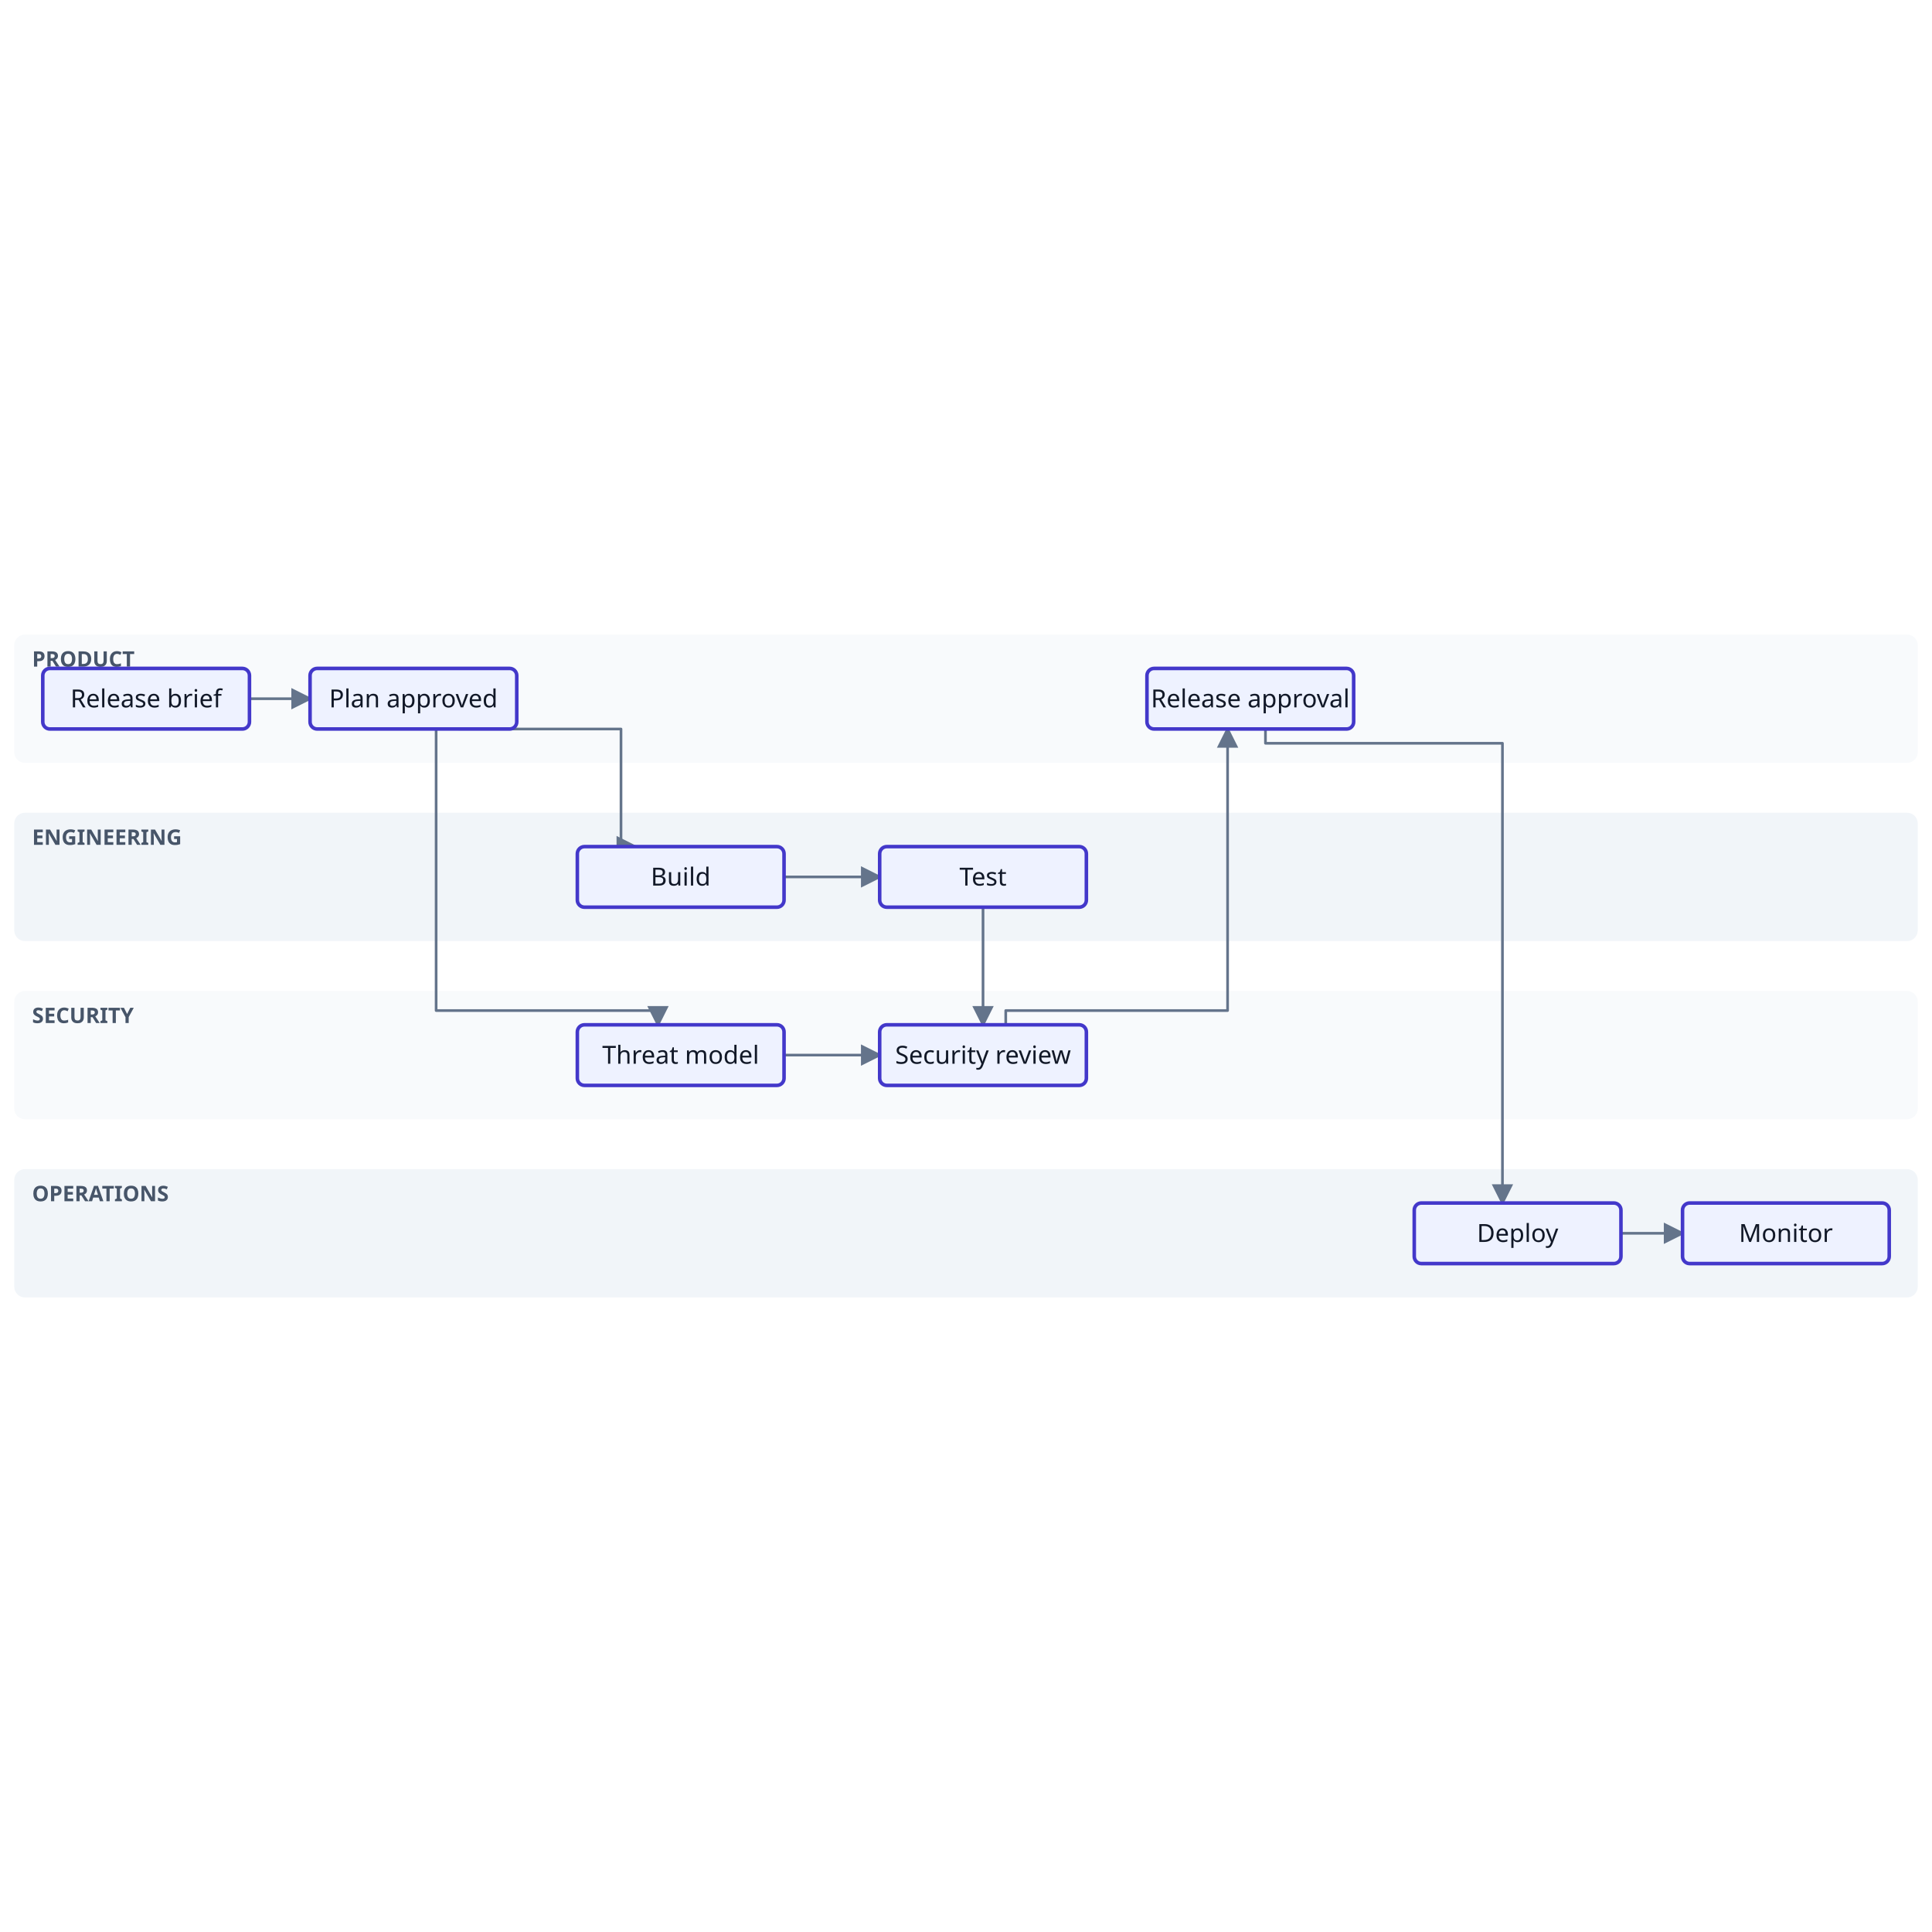
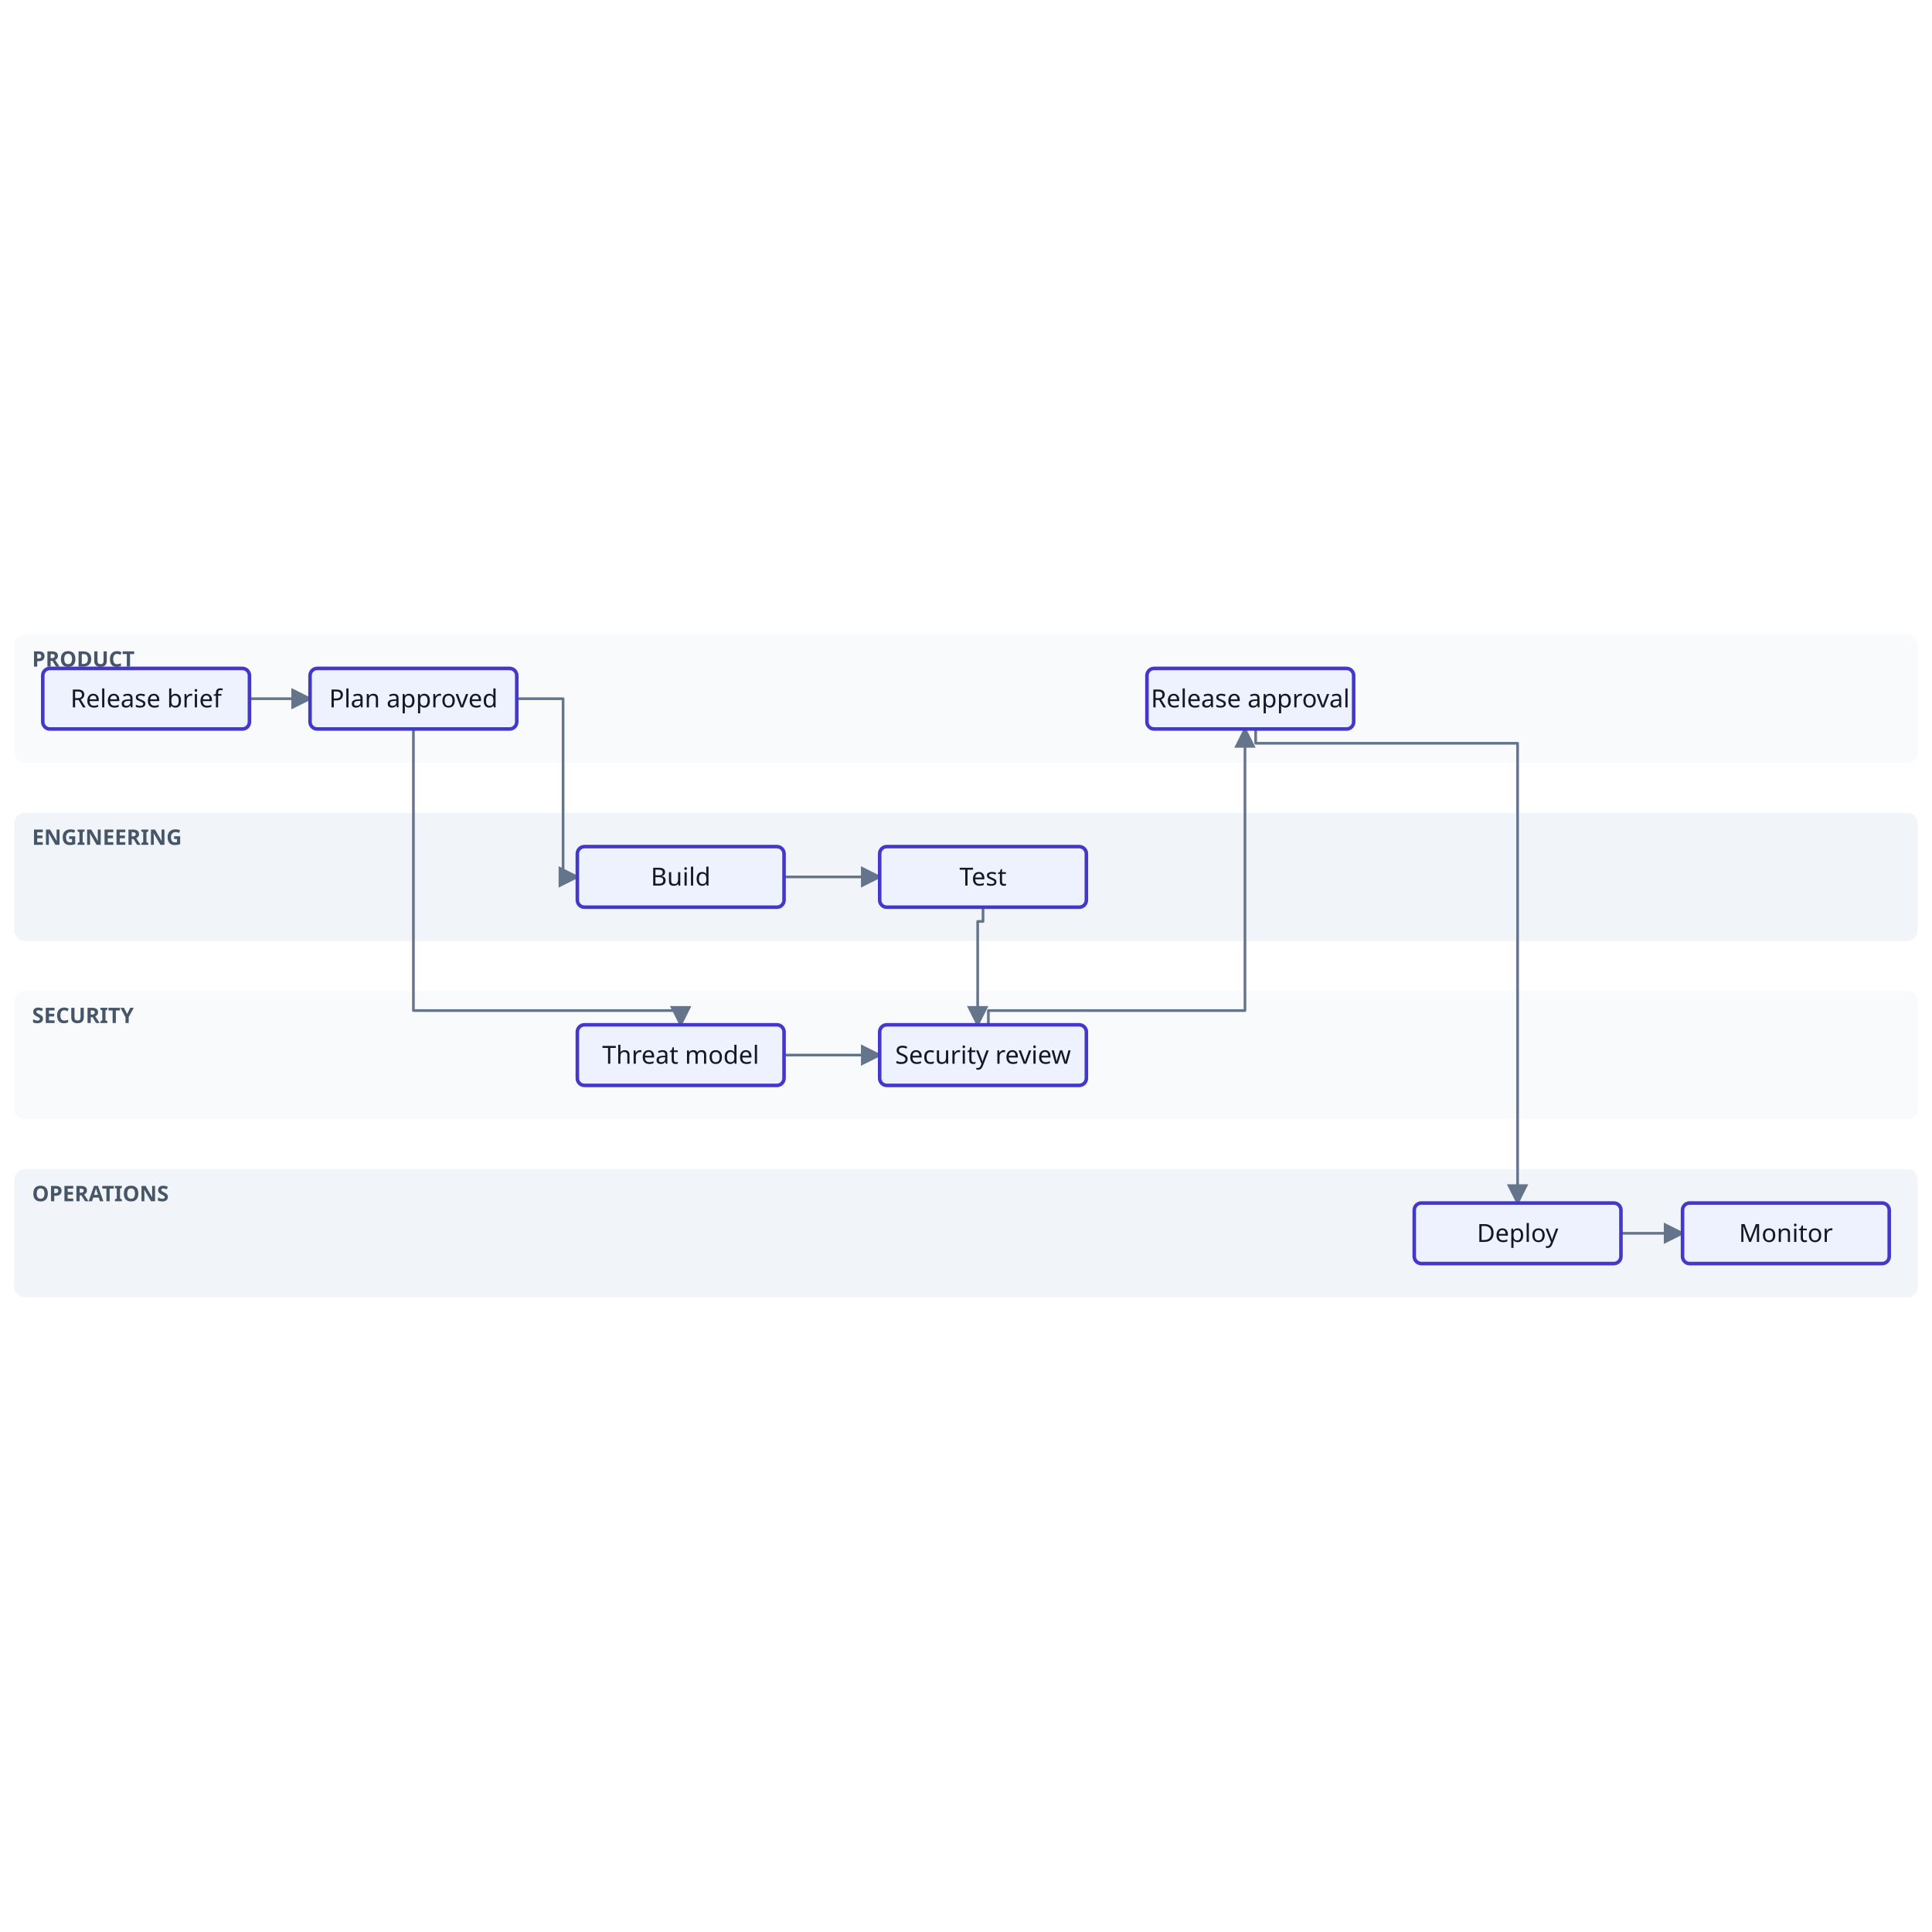
<svg xmlns="http://www.w3.org/2000/svg" width="720" height="720" viewBox="0 0 1084.224 1084.224">
  <defs>
    <marker id="arrow" markerWidth="8" markerHeight="8" refX="7" refY="4" orient="auto">
      <path d="M0,0 L8,4 L0,8 z" fill="#64748b" />
    </marker>
  </defs>
  <rect x="0" y="0" width="1084.224" height="1084.224" fill="#ffffff" />
  <g transform="translate(0 351.1122)">
    <rect x="8" y="5" width="1068.224" height="72" rx="6" fill="#f8fafc" />
    <text x="18" y="23" font-family="sans-serif" font-size="12" font-weight="600" fill="#475569">PRODUCT</text>
    <rect x="8" y="105" width="1068.224" height="72" rx="6" fill="#f1f5f9" />
    <text x="18" y="123" font-family="sans-serif" font-size="12" font-weight="600" fill="#475569">ENGINEERING</text>
    <rect x="8" y="205" width="1068.224" height="72" rx="6" fill="#f8fafc" />
    <text x="18" y="223" font-family="sans-serif" font-size="12" font-weight="600" fill="#475569">SECURITY</text>
    <rect x="8" y="305" width="1068.224" height="72" rx="6" fill="#f1f5f9" />
    <text x="18" y="323" font-family="sans-serif" font-size="12" font-weight="600" fill="#475569">OPERATIONS</text>
    <polyline points="140,41 174,41" fill="none" stroke="#64748b" stroke-width="1.5" stroke-linecap="round" stroke-linejoin="round" marker-end="url(#arrow)" />
-     <polyline points="257.5,58 348.5,58 348.5,124 356.5,124" fill="none" stroke="#64748b" stroke-width="1.5" stroke-linecap="round" stroke-linejoin="round" marker-end="url(#arrow)" />
-     <polyline points="244.75,58 244.75,216 369.25,216 369.25,224" fill="none" stroke="#64748b" stroke-width="1.5" stroke-linecap="round" stroke-linejoin="round" marker-end="url(#arrow)" />
+     <polyline points="290,41 316,41 316,141 324,141" fill="none" stroke="#64748b" stroke-width="1.5" stroke-linecap="round" stroke-linejoin="round" marker-end="url(#arrow)" />
+     <polyline points="232,58 232,216 382,216 382,224" fill="none" stroke="#64748b" stroke-width="1.5" stroke-linecap="round" stroke-linejoin="round" marker-end="url(#arrow)" />
    <polyline points="440,141 493.665,141" fill="none" stroke="#64748b" stroke-width="1.5" stroke-linecap="round" stroke-linejoin="round" marker-end="url(#arrow)" />
-     <polyline points="551.665,158 551.665,224" fill="none" stroke="#64748b" stroke-width="1.5" stroke-linecap="round" stroke-linejoin="round" marker-end="url(#arrow)" />
+     <polyline points="551.665,158 551.665,166 548.665,166 548.665,224" fill="none" stroke="#64748b" stroke-width="1.5" stroke-linecap="round" stroke-linejoin="round" marker-end="url(#arrow)" />
    <polyline points="440,241 493.665,241" fill="none" stroke="#64748b" stroke-width="1.5" stroke-linecap="round" stroke-linejoin="round" marker-end="url(#arrow)" />
-     <polyline points="564.415,224 564.415,216 688.915,216 688.915,58" fill="none" stroke="#64748b" stroke-width="1.5" stroke-linecap="round" stroke-linejoin="round" marker-end="url(#arrow)" />
-     <polyline points="710.165,58 710.165,66 843.165,66 843.165,324" fill="none" stroke="#64748b" stroke-width="1.5" stroke-linecap="round" stroke-linejoin="round" marker-end="url(#arrow)" />
+     <polyline points="554.665,224 554.665,216 698.665,216 698.665,58" fill="none" stroke="#64748b" stroke-width="1.5" stroke-linecap="round" stroke-linejoin="round" marker-end="url(#arrow)" />
+     <polyline points="704.665,58 704.665,66 851.665,66 851.665,324" fill="none" stroke="#64748b" stroke-width="1.5" stroke-linecap="round" stroke-linejoin="round" marker-end="url(#arrow)" />
    <polyline points="909.665,341 944.224,341" fill="none" stroke="#64748b" stroke-width="1.5" stroke-linecap="round" stroke-linejoin="round" marker-end="url(#arrow)" />
    <rect x="24" y="24" width="116" height="34" rx="4" fill="#eef2ff" stroke="#4338ca" stroke-width="2" />
    <text x="82" y="41" text-anchor="middle" dominant-baseline="middle" font-family="sans-serif" font-size="14" fill="#111827">Release brief</text>
    <rect x="174" y="24" width="116" height="34" rx="4" fill="#eef2ff" stroke="#4338ca" stroke-width="2" />
    <text x="232" y="41" text-anchor="middle" dominant-baseline="middle" font-family="sans-serif" font-size="14" fill="#111827">Plan approved</text>
    <rect x="324" y="124" width="116" height="34" rx="4" fill="#eef2ff" stroke="#4338ca" stroke-width="2" />
    <text x="382" y="141" text-anchor="middle" dominant-baseline="middle" font-family="sans-serif" font-size="14" fill="#111827">Build</text>
    <rect x="493.665" y="124" width="116" height="34" rx="4" fill="#eef2ff" stroke="#4338ca" stroke-width="2" />
    <text x="551.665" y="141" text-anchor="middle" dominant-baseline="middle" font-family="sans-serif" font-size="14" fill="#111827">Test</text>
    <rect x="324" y="224" width="116" height="34" rx="4" fill="#eef2ff" stroke="#4338ca" stroke-width="2" />
    <text x="382" y="241" text-anchor="middle" dominant-baseline="middle" font-family="sans-serif" font-size="14" fill="#111827">Threat model</text>
    <rect x="493.665" y="224" width="116" height="34" rx="4" fill="#eef2ff" stroke="#4338ca" stroke-width="2" />
    <text x="551.665" y="241" text-anchor="middle" dominant-baseline="middle" font-family="sans-serif" font-size="14" fill="#111827">Security review</text>
    <rect x="643.665" y="24" width="116" height="34" rx="4" fill="#eef2ff" stroke="#4338ca" stroke-width="2" />
    <text x="701.665" y="41" text-anchor="middle" dominant-baseline="middle" font-family="sans-serif" font-size="14" fill="#111827">Release approval</text>
    <rect x="793.665" y="324" width="116" height="34" rx="4" fill="#eef2ff" stroke="#4338ca" stroke-width="2" />
    <text x="851.665" y="341" text-anchor="middle" dominant-baseline="middle" font-family="sans-serif" font-size="14" fill="#111827">Deploy</text>
    <rect x="944.224" y="324" width="116" height="34" rx="4" fill="#eef2ff" stroke="#4338ca" stroke-width="2" />
    <text x="1002.224" y="341" text-anchor="middle" dominant-baseline="middle" font-family="sans-serif" font-size="14" fill="#111827">Monitor</text>
  </g>
</svg>
